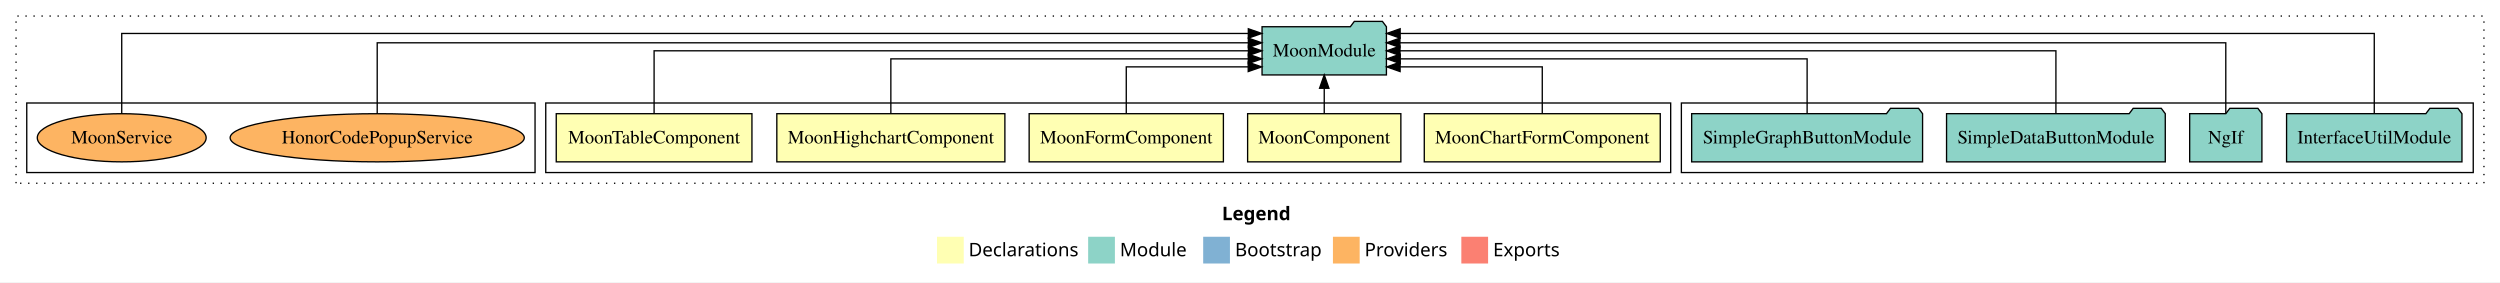
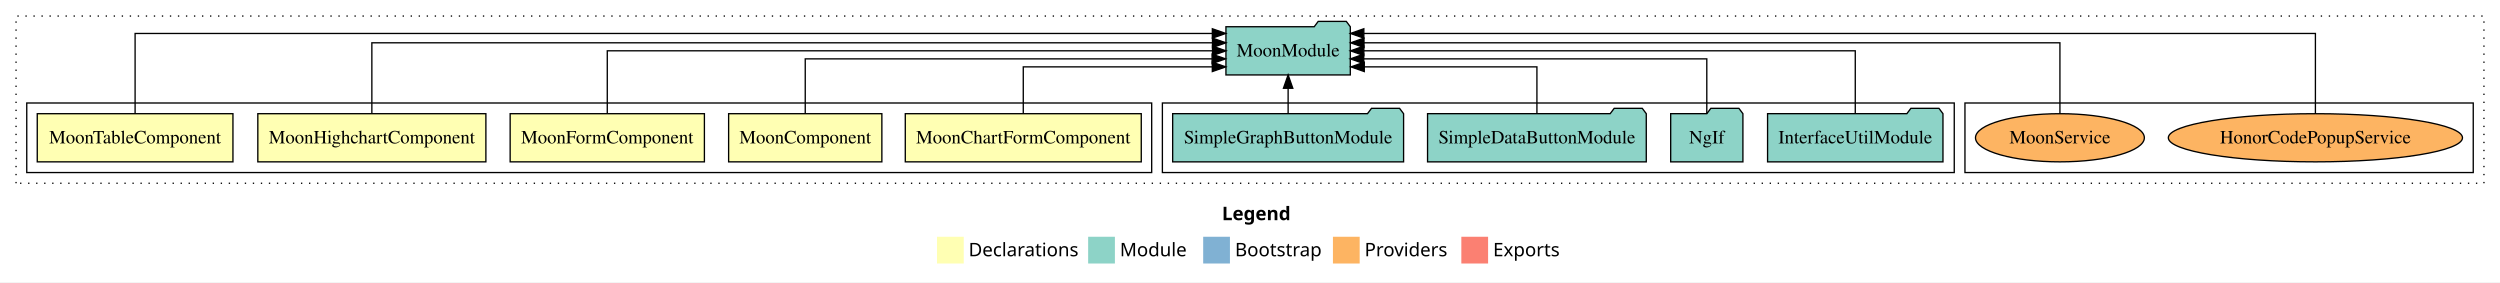
<svg xmlns="http://www.w3.org/2000/svg" width="1869pt" height="211pt" viewBox="0.00 0.00 1869.00 211.00">
  <g id="graph0" class="graph" transform="scale(1 1) rotate(0) translate(4 207)">
    <polygon fill="white" stroke="transparent" points="-4,4 -4,-207 1865,-207 1865,4 -4,4" />
    <text text-anchor="start" x="909.51" y="-42.4" font-family="Times-12" font-weight="bold" font-size="14.00">Legend</text>
    <polygon fill="#ffffb3" stroke="transparent" points="696.5,-10 696.5,-30 716.5,-30 716.5,-10 696.5,-10" />
    <text text-anchor="start" x="720.13" y="-15.4" font-family="Times-12" font-size="14.00">  Declarations</text>
    <polygon fill="#8dd3c7" stroke="transparent" points="809.5,-10 809.5,-30 829.5,-30 829.5,-10 809.5,-10" />
    <text text-anchor="start" x="833.23" y="-15.4" font-family="Times-12" font-size="14.00">  Module</text>
    <polygon fill="#80b1d3" stroke="transparent" points="895.5,-10 895.5,-30 915.5,-30 915.5,-10 895.5,-10" />
    <text text-anchor="start" x="919.28" y="-15.4" font-family="Times-12" font-size="14.00">  Bootstrap</text>
    <polygon fill="#fdb462" stroke="transparent" points="992.5,-10 992.5,-30 1012.5,-30 1012.5,-10 992.5,-10" />
    <text text-anchor="start" x="1016.17" y="-15.4" font-family="Times-12" font-size="14.00">  Providers</text>
    <polygon fill="#fb8072" stroke="transparent" points="1088.5,-10 1088.5,-30 1108.5,-30 1108.5,-10 1088.5,-10" />
    <text text-anchor="start" x="1112.23" y="-15.4" font-family="Times-12" font-size="14.00">  Exports</text>
    <g id="clust1" class="cluster">
      <polygon fill="none" stroke="black" stroke-dasharray="1,5" points="8,-70 8,-195 1853,-195 1853,-70 8,-70" />
    </g>
+     <g id="clust11" class="cluster">
+       <polygon fill="none" stroke="black" points="1465,-78 1465,-130 1845,-130 1845,-78 1465,-78" />
+     </g>
    <g id="clust8" class="cluster">
-       <polygon fill="none" stroke="black" points="1253,-78 1253,-130 1845,-130 1845,-78 1253,-78" />
+       <polygon fill="none" stroke="black" points="865,-78 865,-130 1457,-130 1457,-78 865,-78" />
    </g>
    <g id="clust2" class="cluster">
-       <polygon fill="none" stroke="black" points="404,-78 404,-130 1245,-130 1245,-78 404,-78" />
-     </g>
-     <g id="clust11" class="cluster">
-       <polygon fill="none" stroke="black" points="16,-78 16,-130 396,-130 396,-78 16,-78" />
+       <polygon fill="none" stroke="black" points="16,-78 16,-130 857,-130 857,-78 16,-78" />
    </g>
    <g id="node1" class="node">
-       <polygon fill="#ffffb3" stroke="black" points="1237.21,-122 1060.79,-122 1060.79,-86 1237.21,-86 1237.21,-122" />
-       <text text-anchor="middle" x="1149" y="-99.8" font-family="Times,serif" font-size="14.00">MoonChartFormComponent</text>
+       <polygon fill="#ffffb3" stroke="black" points="849.21,-122 672.79,-122 672.79,-86 849.21,-86 849.21,-122" />
+       <text text-anchor="middle" x="761" y="-99.8" font-family="Times,serif" font-size="14.00">MoonChartFormComponent</text>
    </g>
    <g id="node6" class="node">
-       <polygon fill="#8dd3c7" stroke="black" points="1032.49,-187 1029.49,-191 1008.49,-191 1005.49,-187 939.51,-187 939.51,-151 1032.49,-151 1032.49,-187" />
-       <text text-anchor="middle" x="986" y="-164.8" font-family="Times,serif" font-size="14.00">MoonModule</text>
+       <polygon fill="#8dd3c7" stroke="black" points="1005.49,-187 1002.49,-191 981.49,-191 978.49,-187 912.51,-187 912.51,-151 1005.49,-151 1005.49,-187" />
+       <text text-anchor="middle" x="959" y="-164.8" font-family="Times,serif" font-size="14.00">MoonModule</text>
    </g>
    <g id="edge1" class="edge">
-       <path fill="none" stroke="black" d="M1149,-122.24C1149,-137.57 1149,-157 1149,-157 1149,-157 1042.71,-157 1042.71,-157" />
-       <polygon fill="black" stroke="black" points="1042.71,-153.5 1032.71,-157 1042.71,-160.5 1042.71,-153.5" />
+       <path fill="none" stroke="black" d="M761,-122.24C761,-137.57 761,-157 761,-157 761,-157 902.33,-157 902.33,-157" />
+       <polygon fill="black" stroke="black" points="902.33,-160.5 912.33,-157 902.33,-153.5 902.33,-160.5" />
    </g>
    <g id="node2" class="node">
-       <polygon fill="#ffffb3" stroke="black" points="1043.28,-122 928.72,-122 928.72,-86 1043.28,-86 1043.28,-122" />
-       <text text-anchor="middle" x="986" y="-99.8" font-family="Times,serif" font-size="14.00">MoonComponent</text>
+       <polygon fill="#ffffb3" stroke="black" points="655.28,-122 540.72,-122 540.72,-86 655.28,-86 655.28,-122" />
+       <text text-anchor="middle" x="598" y="-99.8" font-family="Times,serif" font-size="14.00">MoonComponent</text>
    </g>
    <g id="edge2" class="edge">
-       <path fill="none" stroke="black" d="M986,-122.11C986,-122.11 986,-140.99 986,-140.99" />
-       <polygon fill="black" stroke="black" points="982.5,-140.99 986,-150.99 989.5,-140.99 982.5,-140.99" />
+       <path fill="none" stroke="black" d="M598,-122.02C598,-139.37 598,-163 598,-163 598,-163 902.18,-163 902.18,-163" />
+       <polygon fill="black" stroke="black" points="902.18,-166.5 912.18,-163 902.18,-159.5 902.18,-166.5" />
    </g>
    <g id="node3" class="node">
-       <polygon fill="#ffffb3" stroke="black" points="910.61,-122 765.39,-122 765.39,-86 910.61,-86 910.61,-122" />
-       <text text-anchor="middle" x="838" y="-99.8" font-family="Times,serif" font-size="14.00">MoonFormComponent</text>
+       <polygon fill="#ffffb3" stroke="black" points="522.61,-122 377.39,-122 377.39,-86 522.61,-86 522.61,-122" />
+       <text text-anchor="middle" x="450" y="-99.8" font-family="Times,serif" font-size="14.00">MoonFormComponent</text>
    </g>
    <g id="edge3" class="edge">
-       <path fill="none" stroke="black" d="M838,-122.24C838,-137.57 838,-157 838,-157 838,-157 929.17,-157 929.17,-157" />
-       <polygon fill="black" stroke="black" points="929.17,-160.5 939.17,-157 929.17,-153.5 929.17,-160.5" />
+       <path fill="none" stroke="black" d="M450,-122.11C450,-141.34 450,-169 450,-169 450,-169 902.48,-169 902.48,-169" />
+       <polygon fill="black" stroke="black" points="902.48,-172.5 912.48,-169 902.48,-165.5 902.48,-172.5" />
    </g>
    <g id="node4" class="node">
-       <polygon fill="#ffffb3" stroke="black" points="747.25,-122 576.75,-122 576.75,-86 747.25,-86 747.25,-122" />
-       <text text-anchor="middle" x="662" y="-99.8" font-family="Times,serif" font-size="14.00">MoonHighchartComponent</text>
+       <polygon fill="#ffffb3" stroke="black" points="359.25,-122 188.75,-122 188.75,-86 359.25,-86 359.25,-122" />
+       <text text-anchor="middle" x="274" y="-99.8" font-family="Times,serif" font-size="14.00">MoonHighchartComponent</text>
    </g>
    <g id="edge4" class="edge">
-       <path fill="none" stroke="black" d="M662,-122.02C662,-139.37 662,-163 662,-163 662,-163 929.23,-163 929.23,-163" />
-       <polygon fill="black" stroke="black" points="929.23,-166.5 939.23,-163 929.23,-159.5 929.23,-166.5" />
+       <path fill="none" stroke="black" d="M274,-122.28C274,-143.32 274,-175 274,-175 274,-175 902.46,-175 902.46,-175" />
+       <polygon fill="black" stroke="black" points="902.46,-178.5 912.46,-175 902.46,-171.5 902.46,-178.5" />
    </g>
    <g id="node5" class="node">
-       <polygon fill="#ffffb3" stroke="black" points="558.15,-122 411.85,-122 411.85,-86 558.15,-86 558.15,-122" />
-       <text text-anchor="middle" x="485" y="-99.8" font-family="Times,serif" font-size="14.00">MoonTableComponent</text>
+       <polygon fill="#ffffb3" stroke="black" points="170.15,-122 23.85,-122 23.85,-86 170.15,-86 170.15,-122" />
+       <text text-anchor="middle" x="97" y="-99.8" font-family="Times,serif" font-size="14.00">MoonTableComponent</text>
    </g>
    <g id="edge5" class="edge">
-       <path fill="none" stroke="black" d="M485,-122.11C485,-141.34 485,-169 485,-169 485,-169 929.32,-169 929.32,-169" />
-       <polygon fill="black" stroke="black" points="929.32,-172.5 939.32,-169 929.32,-165.5 929.32,-172.5" />
+       <path fill="none" stroke="black" d="M97,-122.09C97,-145.13 97,-182 97,-182 97,-182 902.35,-182 902.35,-182" />
+       <polygon fill="black" stroke="black" points="902.35,-185.5 912.35,-182 902.35,-178.5 902.35,-185.5" />
    </g>
    <g id="node7" class="node">
-       <polygon fill="#8dd3c7" stroke="black" points="1836.56,-122 1833.56,-126 1812.56,-126 1809.56,-122 1705.44,-122 1705.44,-86 1836.56,-86 1836.56,-122" />
-       <text text-anchor="middle" x="1771" y="-99.8" font-family="Times,serif" font-size="14.00">InterfaceUtilModule</text>
+       <polygon fill="#8dd3c7" stroke="black" points="1448.56,-122 1445.56,-126 1424.56,-126 1421.56,-122 1317.44,-122 1317.44,-86 1448.56,-86 1448.56,-122" />
+       <text text-anchor="middle" x="1383" y="-99.8" font-family="Times,serif" font-size="14.00">InterfaceUtilModule</text>
    </g>
    <g id="edge6" class="edge">
-       <path fill="none" stroke="black" d="M1771,-122.09C1771,-145.13 1771,-182 1771,-182 1771,-182 1042.75,-182 1042.75,-182" />
-       <polygon fill="black" stroke="black" points="1042.75,-178.5 1032.75,-182 1042.75,-185.5 1042.75,-178.5" />
+       <path fill="none" stroke="black" d="M1383,-122.11C1383,-141.34 1383,-169 1383,-169 1383,-169 1015.59,-169 1015.59,-169" />
+       <polygon fill="black" stroke="black" points="1015.59,-165.5 1005.59,-169 1015.59,-172.5 1015.59,-165.5" />
    </g>
    <g id="node8" class="node">
-       <polygon fill="#8dd3c7" stroke="black" points="1687,-122 1684,-126 1663,-126 1660,-122 1633,-122 1633,-86 1687,-86 1687,-122" />
-       <text text-anchor="middle" x="1660" y="-99.8" font-family="Times,serif" font-size="14.00">NgIf</text>
+       <polygon fill="#8dd3c7" stroke="black" points="1299,-122 1296,-126 1275,-126 1272,-122 1245,-122 1245,-86 1299,-86 1299,-122" />
+       <text text-anchor="middle" x="1272" y="-99.8" font-family="Times,serif" font-size="14.00">NgIf</text>
    </g>
    <g id="edge7" class="edge">
-       <path fill="none" stroke="black" d="M1660,-122.28C1660,-143.32 1660,-175 1660,-175 1660,-175 1042.59,-175 1042.59,-175" />
-       <polygon fill="black" stroke="black" points="1042.59,-171.5 1032.59,-175 1042.59,-178.5 1042.59,-171.5" />
+       <path fill="none" stroke="black" d="M1272,-122.02C1272,-139.37 1272,-163 1272,-163 1272,-163 1015.52,-163 1015.52,-163" />
+       <polygon fill="black" stroke="black" points="1015.52,-159.5 1005.52,-163 1015.52,-166.5 1015.52,-159.5" />
    </g>
    <g id="node9" class="node">
-       <polygon fill="#8dd3c7" stroke="black" points="1614.76,-122 1611.76,-126 1590.76,-126 1587.76,-122 1451.24,-122 1451.24,-86 1614.76,-86 1614.76,-122" />
-       <text text-anchor="middle" x="1533" y="-99.8" font-family="Times,serif" font-size="14.00">SimpleDataButtonModule</text>
+       <polygon fill="#8dd3c7" stroke="black" points="1226.76,-122 1223.76,-126 1202.76,-126 1199.76,-122 1063.24,-122 1063.24,-86 1226.76,-86 1226.76,-122" />
+       <text text-anchor="middle" x="1145" y="-99.8" font-family="Times,serif" font-size="14.00">SimpleDataButtonModule</text>
    </g>
    <g id="edge8" class="edge">
-       <path fill="none" stroke="black" d="M1533,-122.11C1533,-141.34 1533,-169 1533,-169 1533,-169 1042.64,-169 1042.64,-169" />
-       <polygon fill="black" stroke="black" points="1042.64,-165.5 1032.64,-169 1042.64,-172.5 1042.64,-165.5" />
+       <path fill="none" stroke="black" d="M1145,-122.24C1145,-137.57 1145,-157 1145,-157 1145,-157 1015.94,-157 1015.94,-157" />
+       <polygon fill="black" stroke="black" points="1015.94,-153.5 1005.94,-157 1015.94,-160.5 1015.94,-153.5" />
    </g>
    <g id="node10" class="node">
-       <polygon fill="#8dd3c7" stroke="black" points="1433.32,-122 1430.32,-126 1409.32,-126 1406.32,-122 1260.68,-122 1260.68,-86 1433.32,-86 1433.32,-122" />
-       <text text-anchor="middle" x="1347" y="-99.8" font-family="Times,serif" font-size="14.00">SimpleGraphButtonModule</text>
+       <polygon fill="#8dd3c7" stroke="black" points="1045.32,-122 1042.32,-126 1021.32,-126 1018.32,-122 872.68,-122 872.68,-86 1045.32,-86 1045.32,-122" />
+       <text text-anchor="middle" x="959" y="-99.8" font-family="Times,serif" font-size="14.00">SimpleGraphButtonModule</text>
    </g>
    <g id="edge9" class="edge">
-       <path fill="none" stroke="black" d="M1347,-122.02C1347,-139.37 1347,-163 1347,-163 1347,-163 1042.82,-163 1042.82,-163" />
-       <polygon fill="black" stroke="black" points="1042.82,-159.5 1032.82,-163 1042.82,-166.5 1042.82,-159.5" />
+       <path fill="none" stroke="black" d="M959,-122.11C959,-122.11 959,-140.99 959,-140.99" />
+       <polygon fill="black" stroke="black" points="955.5,-140.99 959,-150.99 962.5,-140.99 955.5,-140.99" />
    </g>
    <g id="node11" class="node">
-       <ellipse fill="#fdb462" stroke="black" cx="278" cy="-104" rx="109.96" ry="18" />
-       <text text-anchor="middle" x="278" y="-99.8" font-family="Times,serif" font-size="14.00">HonorCodePopupService</text>
+       <ellipse fill="#fdb462" stroke="black" cx="1727" cy="-104" rx="109.96" ry="18" />
+       <text text-anchor="middle" x="1727" y="-99.8" font-family="Times,serif" font-size="14.00">HonorCodePopupService</text>
    </g>
    <g id="edge10" class="edge">
-       <path fill="none" stroke="black" d="M278,-122.28C278,-143.32 278,-175 278,-175 278,-175 929.27,-175 929.27,-175" />
-       <polygon fill="black" stroke="black" points="929.27,-178.5 939.27,-175 929.27,-171.5 929.27,-178.5" />
+       <path fill="none" stroke="black" d="M1727,-122.09C1727,-145.13 1727,-182 1727,-182 1727,-182 1015.6,-182 1015.6,-182" />
+       <polygon fill="black" stroke="black" points="1015.6,-178.5 1005.6,-182 1015.6,-185.5 1015.6,-178.5" />
    </g>
    <g id="node12" class="node">
-       <ellipse fill="#fdb462" stroke="black" cx="87" cy="-104" rx="63.12" ry="18" />
-       <text text-anchor="middle" x="87" y="-99.8" font-family="Times,serif" font-size="14.00">MoonService</text>
+       <ellipse fill="#fdb462" stroke="black" cx="1536" cy="-104" rx="63.12" ry="18" />
+       <text text-anchor="middle" x="1536" y="-99.8" font-family="Times,serif" font-size="14.00">MoonService</text>
    </g>
    <g id="edge11" class="edge">
-       <path fill="none" stroke="black" d="M87,-122.09C87,-145.13 87,-182 87,-182 87,-182 929.25,-182 929.25,-182" />
-       <polygon fill="black" stroke="black" points="929.25,-185.5 939.25,-182 929.25,-178.5 929.25,-185.5" />
+       <path fill="none" stroke="black" d="M1536,-122.28C1536,-143.32 1536,-175 1536,-175 1536,-175 1015.73,-175 1015.73,-175" />
+       <polygon fill="black" stroke="black" points="1015.73,-171.5 1005.73,-175 1015.73,-178.5 1015.73,-171.5" />
    </g>
  </g>
</svg>
